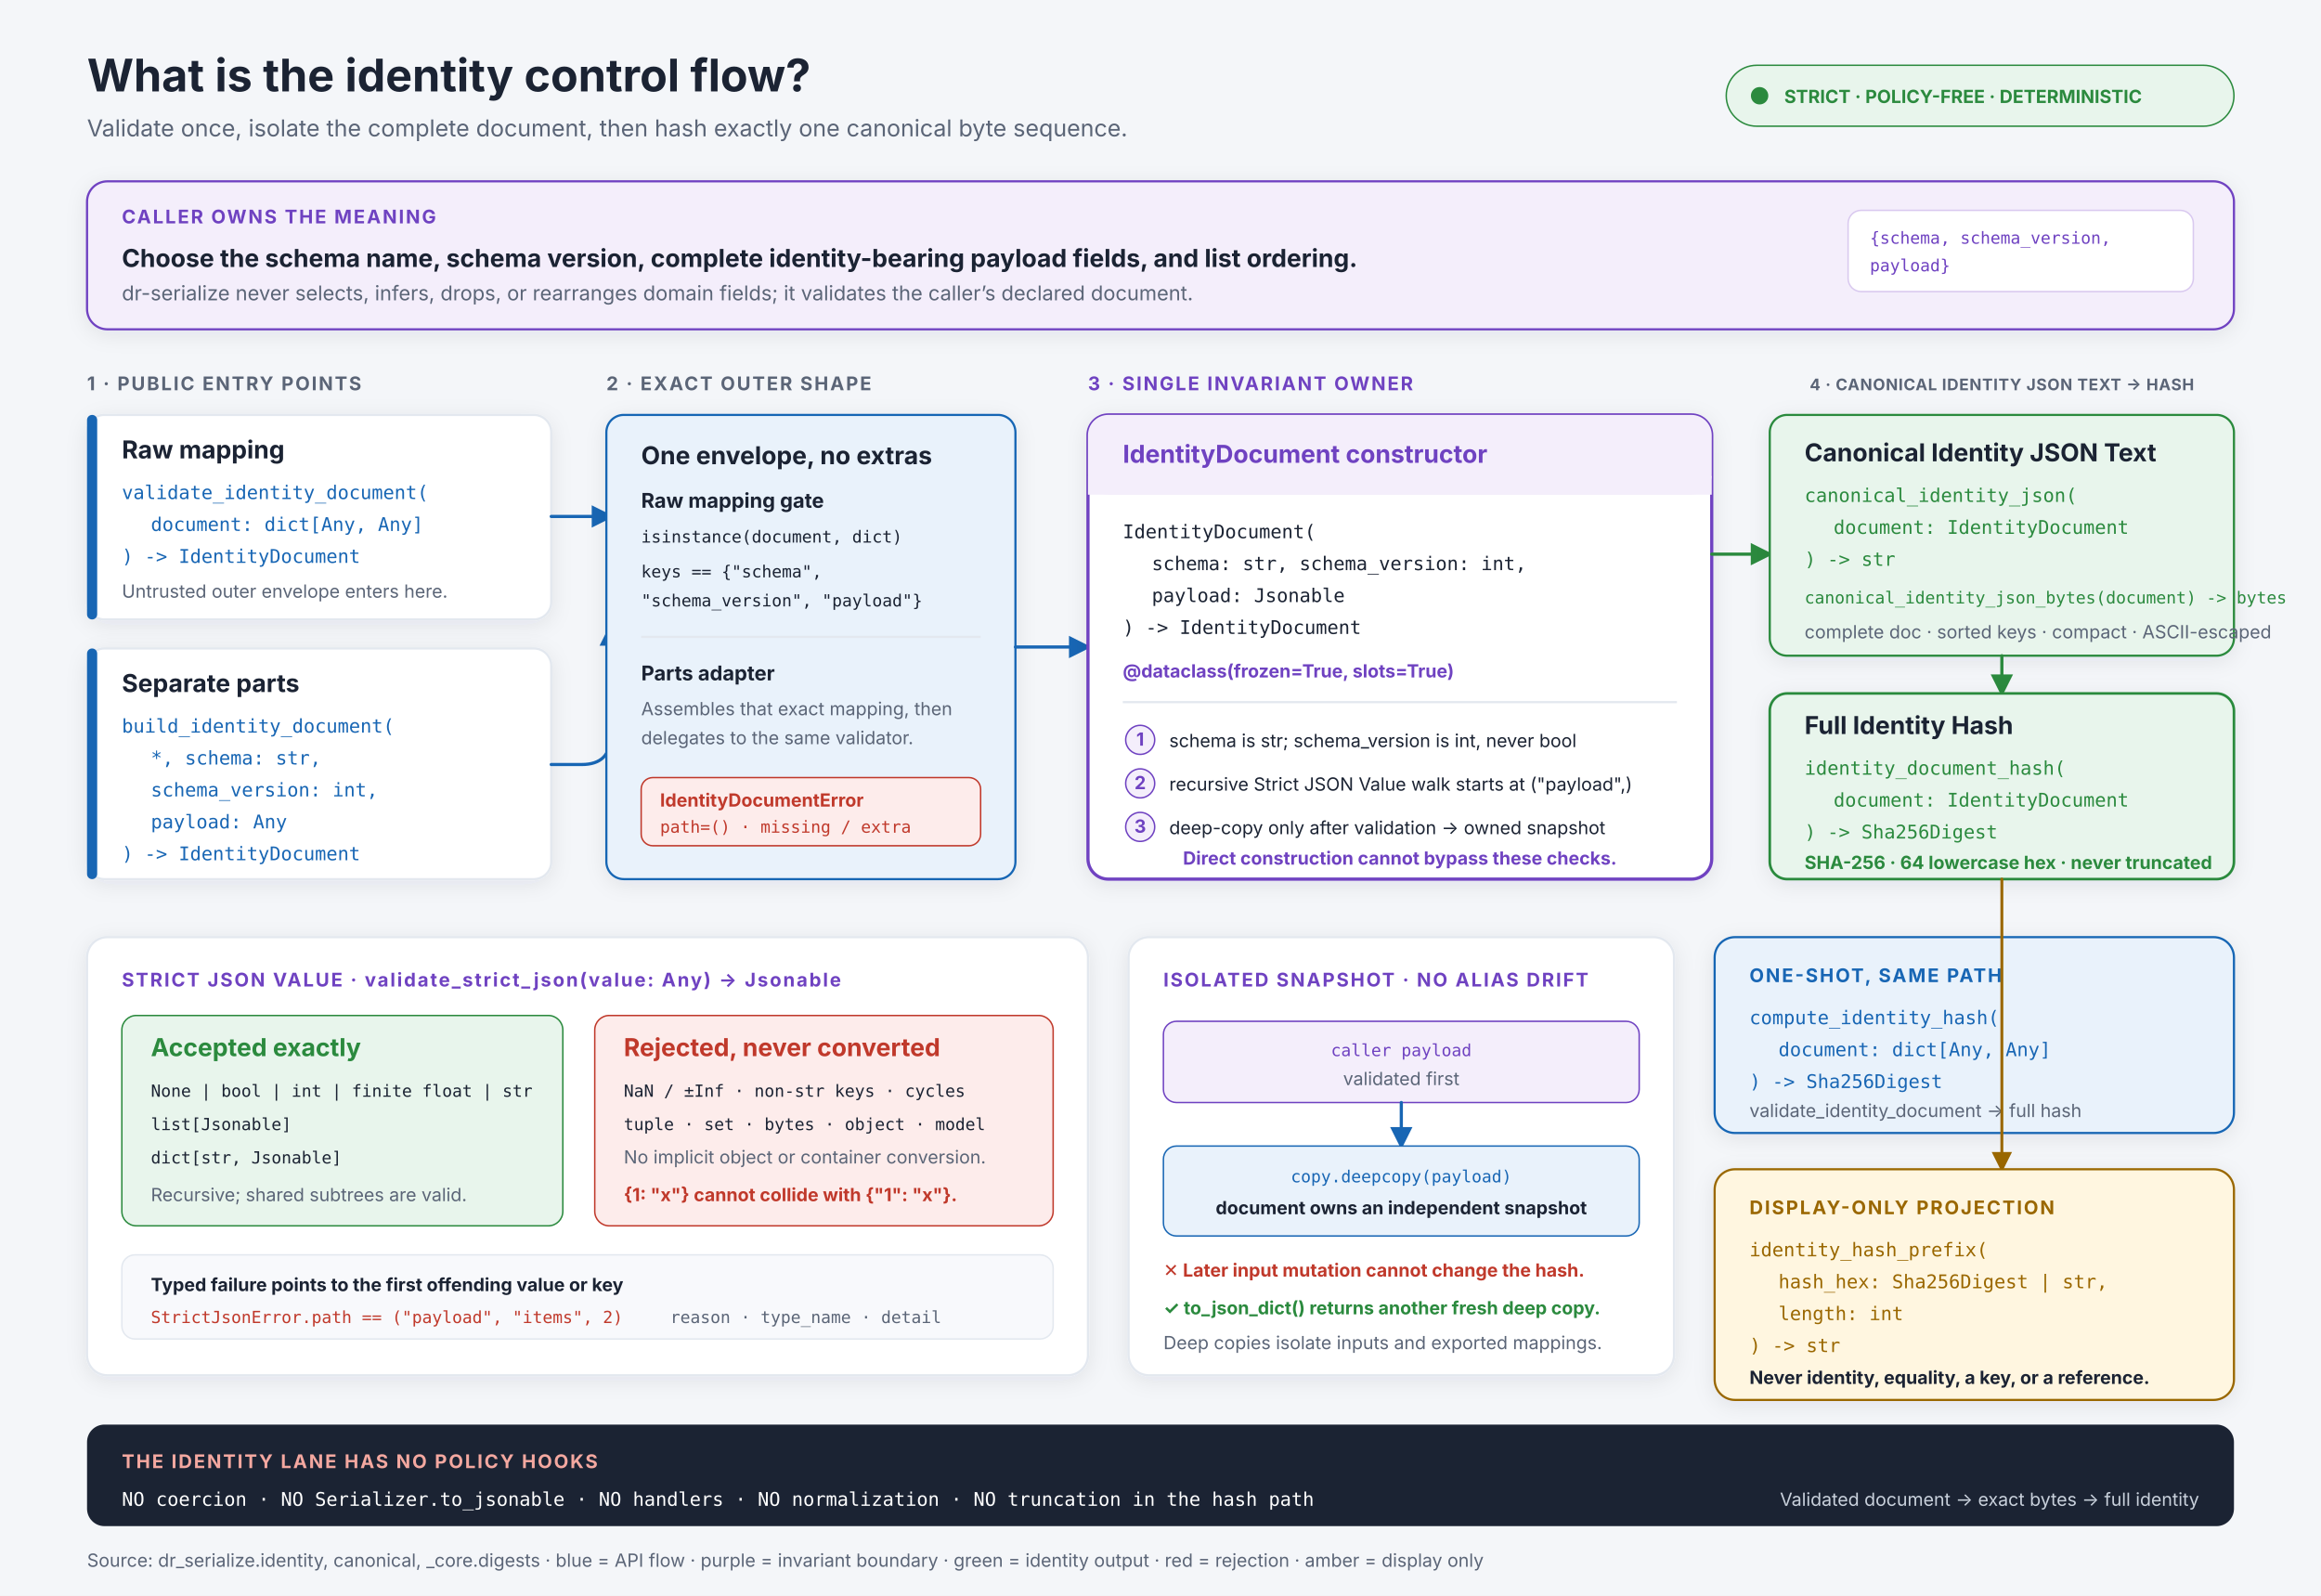
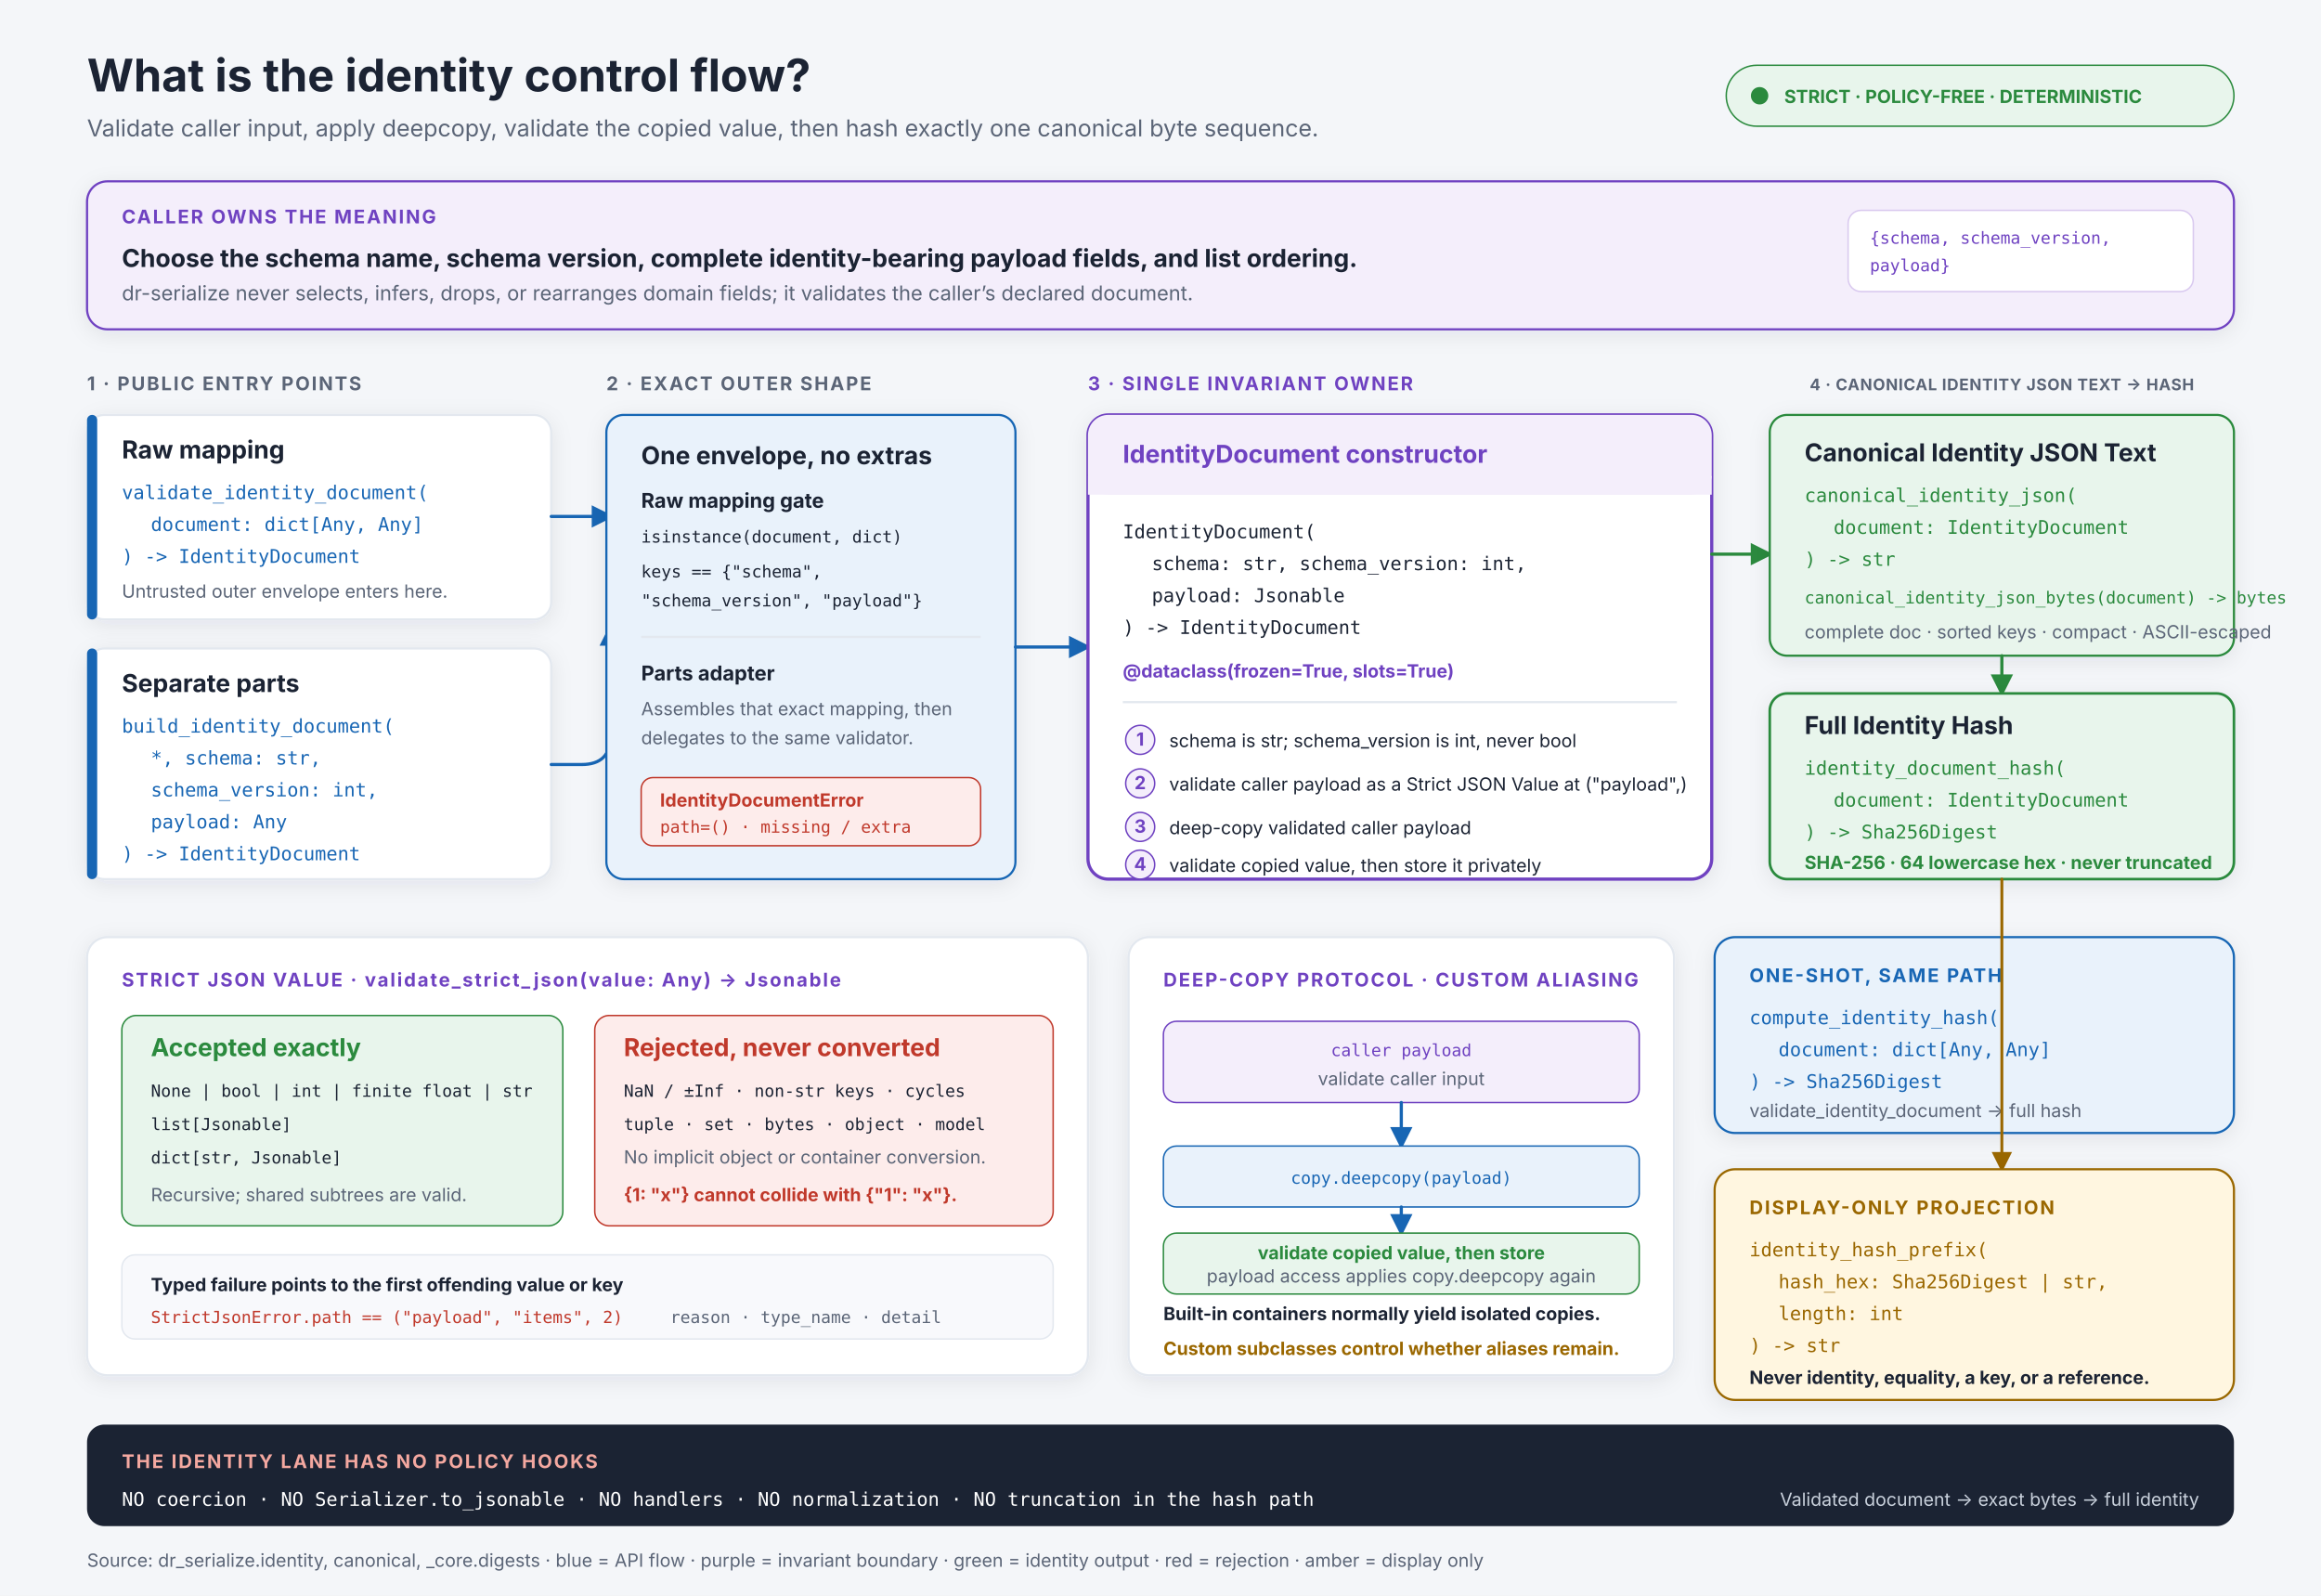
<svg xmlns="http://www.w3.org/2000/svg" viewBox="0 0 1600 1100" role="img" aria-labelledby="title desc">
  <defs>
    <filter id="shadow" x="-15%" y="-15%" width="130%" height="140%">
      <feDropShadow dx="0" dy="3" stdDeviation="7" flood-color="#1b2333" flood-opacity="0.08" />
    </filter>
    <marker id="arrow-blue" viewBox="0 0 10 10" refX="8.5" refY="5" markerWidth="7" markerHeight="7" orient="auto-start-reverse">
      <path d="M 0 0 L 10 5 L 0 10 z" fill="#1866b4" />
    </marker>
    <marker id="arrow-green" viewBox="0 0 10 10" refX="8.5" refY="5" markerWidth="7" markerHeight="7" orient="auto-start-reverse">
      <path d="M 0 0 L 10 5 L 0 10 z" fill="#2b8a3e" />
    </marker>
    <marker id="arrow-amber" viewBox="0 0 10 10" refX="8.5" refY="5" markerWidth="7" markerHeight="7" orient="auto-start-reverse">
      <path d="M 0 0 L 10 5 L 0 10 z" fill="#9a6700" />
    </marker>
    <style>
      .bg { fill: #f4f6f9; }
      .surface { fill: #ffffff; stroke: #e3e8ef; stroke-width: 1.5; }
      .ink { fill: #1b2333; }
      .muted { fill: #5b6577; }
      .blue { fill: #1866b4; }
      .purple { fill: #6f42c1; }
      .green { fill: #2b8a3e; }
      .amber { fill: #9a6700; }
      .red { fill: #c0392b; }
      .title { font: 700 31px -apple-system, BlinkMacSystemFont, "Segoe UI", sans-serif; }
      .dek { font: 400 16px -apple-system, BlinkMacSystemFont, "Segoe UI", sans-serif; }
      .section { font: 700 17px -apple-system, BlinkMacSystemFont, "Segoe UI", sans-serif; }
      .label { font: 700 13px -apple-system, BlinkMacSystemFont, "Segoe UI", sans-serif; letter-spacing: 1.2px; }
      .body { font: 400 14px -apple-system, BlinkMacSystemFont, "Segoe UI", sans-serif; }
      .small { font: 400 12.5px -apple-system, BlinkMacSystemFont, "Segoe UI", sans-serif; }
      .strong { font-weight: 700; }
      .mono { font: 500 13px ui-monospace, SFMono-Regular, Menlo, Consolas, monospace; }
      .mono-small { font: 500 11.5px ui-monospace, SFMono-Regular, Menlo, Consolas, monospace; }
      .arrow { fill: none; stroke: #1866b4; stroke-width: 2.2; stroke-linecap: round; stroke-linejoin: round; marker-end: url(#arrow-blue); }
      .arrow-green { fill: none; stroke: #2b8a3e; stroke-width: 2.2; stroke-linecap: round; stroke-linejoin: round; marker-end: url(#arrow-green); }
      .arrow-amber { fill: none; stroke: #9a6700; stroke-width: 2; stroke-linecap: round; stroke-linejoin: round; marker-end: url(#arrow-amber); }
      .divider { stroke: #e3e8ef; stroke-width: 1.5; }
    </style>
  </defs>
  <rect class="bg" width="1600" height="1100" />
  <text x="60" y="63" class="title ink">What is the identity control flow?</text>
-   <text x="60" y="94" class="dek muted">Validate once, isolate the complete document, then hash exactly one canonical byte sequence.</text>
+   <text x="60" y="94" class="dek muted">Validate caller input, apply deepcopy, validate the copied value, then hash exactly one canonical byte sequence.</text>
  <g transform="translate(1190 45)">
    <rect width="350" height="42" rx="21" fill="#e8f5ec" stroke="#2b8a3e" />
    <circle cx="23" cy="21" r="6" fill="#2b8a3e" />
    <text x="40" y="26" class="small green strong">STRICT · POLICY-FREE · DETERMINISTIC</text>
  </g>
  <g filter="url(#shadow)">
    <rect x="60" y="125" width="1480" height="102" rx="14" fill="#f4eefb" stroke="#6f42c1" stroke-width="1.5" />
  </g>
  <text x="84" y="154" class="label purple">CALLER OWNS THE MEANING</text>
  <text x="84" y="184" class="section ink">Choose the schema name, schema version, complete identity-bearing payload fields, and list ordering.</text>
  <text x="84" y="207" class="body muted">dr-serialize never selects, infers, drops, or rearranges domain fields; it validates the caller’s declared document.</text>
  <g transform="translate(1274 145)">
    <rect width="238" height="56" rx="9" fill="#ffffff" stroke="#d9c9ef" />
    <text x="15" y="23" class="mono-small purple">{schema, schema_version,</text>
    <text x="15" y="42" class="mono-small purple"> payload}</text>
  </g>
  <text x="60" y="269" class="label muted">1 · PUBLIC ENTRY POINTS</text>
  <g filter="url(#shadow)">
    <rect x="60" y="286" width="320" height="141" rx="12" class="surface" />
  </g>
  <rect x="60" y="286" width="7" height="141" rx="3.5" fill="#1866b4" />
  <text x="84" y="316" class="section ink">Raw mapping</text>
  <text x="84" y="344" class="mono blue">validate_identity_document(</text>
  <text x="104" y="366" class="mono blue">document: dict[Any, Any]</text>
  <text x="84" y="388" class="mono blue">) -&gt; IdentityDocument</text>
  <text x="84" y="412" class="small muted">Untrusted outer envelope enters here.</text>
  <g filter="url(#shadow)">
    <rect x="60" y="447" width="320" height="159" rx="12" class="surface" />
  </g>
  <rect x="60" y="447" width="7" height="159" rx="3.5" fill="#1866b4" />
  <text x="84" y="477" class="section ink">Separate parts</text>
  <text x="84" y="505" class="mono blue">build_identity_document(</text>
  <text x="104" y="527" class="mono blue">*, schema: str,</text>
  <text x="104" y="549" class="mono blue">schema_version: int,</text>
  <text x="104" y="571" class="mono blue">payload: Any</text>
  <text x="84" y="593" class="mono blue">) -&gt; IdentityDocument</text>
  <path d="M380 356 H421" class="arrow" />
  <path d="M380 527 H401 Q421 527 421 507 V432" class="arrow" />
  <text x="418" y="269" class="label muted">2 · EXACT OUTER SHAPE</text>
  <g filter="url(#shadow)">
    <rect x="418" y="286" width="282" height="320" rx="12" fill="#e9f2fb" stroke="#1866b4" stroke-width="1.5" />
  </g>
  <text x="442" y="320" class="section ink">One envelope, no extras</text>
  <text x="442" y="350" class="body ink strong">Raw mapping gate</text>
  <text x="442" y="374" class="mono-small ink">isinstance(document, dict)</text>
  <text x="442" y="398" class="mono-small ink">keys == {"schema",</text>
  <text x="442" y="418" class="mono-small ink"> "schema_version", "payload"}</text>
  <line x1="442" y1="439" x2="676" y2="439" class="divider" />
  <text x="442" y="469" class="body ink strong">Parts adapter</text>
  <text x="442" y="493" class="small muted">Assembles that exact mapping, then</text>
  <text x="442" y="513" class="small muted">delegates to the same validator.</text>
  <g transform="translate(442 536)">
    <rect width="234" height="47" rx="8" fill="#fdeceb" stroke="#c0392b" />
    <text x="13" y="20" class="small red strong">IdentityDocumentError</text>
    <text x="13" y="38" class="mono-small red">path=() · missing / extra</text>
  </g>
  <path d="M700 446 H750" class="arrow" />
  <text x="750" y="269" class="label purple">3 · SINGLE INVARIANT OWNER</text>
  <g filter="url(#shadow)">
    <rect x="750" y="286" width="430" height="320" rx="14" fill="#ffffff" stroke="#6f42c1" stroke-width="2.2" />
  </g>
  <rect x="750" y="286" width="430" height="55" rx="14" fill="#f4eefb" />
  <rect x="750" y="328" width="430" height="13" fill="#f4eefb" />
  <text x="774" y="319" class="section purple">IdentityDocument constructor</text>
  <text x="774" y="371" class="mono ink">IdentityDocument(</text>
  <text x="794" y="393" class="mono ink">schema: str, schema_version: int,</text>
  <text x="794" y="415" class="mono ink">payload: Jsonable</text>
  <text x="774" y="437" class="mono ink">) -&gt; IdentityDocument</text>
  <text x="774" y="467" class="small purple strong">@dataclass(frozen=True, slots=True)</text>
  <line x1="774" y1="484" x2="1156" y2="484" class="divider" />
  <circle cx="786" cy="510" r="10" fill="#f4eefb" stroke="#6f42c1" />
  <text x="786" y="514" text-anchor="middle" class="small purple strong">1</text>
  <text x="806" y="515" class="small ink">schema is str; schema_version is int, never bool</text>
  <circle cx="786" cy="540" r="10" fill="#f4eefb" stroke="#6f42c1" />
  <text x="786" y="544" text-anchor="middle" class="small purple strong">2</text>
-   <text x="806" y="545" class="small ink">recursive Strict JSON Value walk starts at ("payload",)</text>
+   <text x="806" y="545" class="small ink">validate caller payload as a Strict JSON Value at ("payload",)</text>
  <circle cx="786" cy="570" r="10" fill="#f4eefb" stroke="#6f42c1" />
  <text x="786" y="574" text-anchor="middle" class="small purple strong">3</text>
-   <text x="806" y="575" class="small ink">deep-copy only after validation → owned snapshot</text>
-   <text x="965" y="596" text-anchor="middle" class="small purple strong">Direct construction cannot bypass these checks.</text>
+   <text x="806" y="575" class="small ink">deep-copy validated caller payload</text>
+   <circle cx="786" cy="596" r="10" fill="#f4eefb" stroke="#6f42c1" />
+   <text x="786" y="600" text-anchor="middle" class="small purple strong">4</text>
+   <text x="806" y="601" class="small ink">validate copied value, then store it privately</text>
  <path d="M1180 382 H1220" class="arrow-green" />
  <text x="1380" y="269" text-anchor="middle" class="small muted strong" style="font-size:11px;letter-spacing:.4px">4 · CANONICAL IDENTITY JSON TEXT → HASH</text>
  <g filter="url(#shadow)">
    <rect x="1220" y="286" width="320" height="166" rx="12" fill="#e8f5ec" stroke="#2b8a3e" stroke-width="1.5" />
  </g>
  <text x="1244" y="318" class="section ink">Canonical Identity JSON Text</text>
  <text x="1244" y="346" class="mono green">canonical_identity_json(</text>
  <text x="1264" y="368" class="mono green">document: IdentityDocument</text>
  <text x="1244" y="390" class="mono green">) -&gt; str</text>
  <text x="1244" y="416" class="mono-small green">canonical_identity_json_bytes(document) -&gt; bytes</text>
  <text x="1244" y="440" class="small muted">complete doc · sorted keys · compact · ASCII-escaped</text>
  <path d="M1380 452 V478" class="arrow-green" />
  <g filter="url(#shadow)">
    <rect x="1220" y="478" width="320" height="128" rx="12" fill="#e8f5ec" stroke="#2b8a3e" stroke-width="1.8" />
  </g>
  <text x="1244" y="506" class="section ink">Full Identity Hash</text>
  <text x="1244" y="534" class="mono green">identity_document_hash(</text>
  <text x="1264" y="556" class="mono green">document: IdentityDocument</text>
  <text x="1244" y="578" class="mono green">) -&gt; Sha256Digest</text>
  <text x="1244" y="599" class="small green strong">SHA-256 · 64 lowercase hex · never truncated</text>
  <g filter="url(#shadow)">
    <rect x="60" y="646" width="690" height="302" rx="14" class="surface" />
  </g>
  <text x="84" y="680" class="label purple">STRICT JSON VALUE · validate_strict_json(value: Any) -&gt; Jsonable</text>
  <rect x="84" y="700" width="304" height="145" rx="10" fill="#e8f5ec" stroke="#2b8a3e" />
  <text x="104" y="728" class="section green">Accepted exactly</text>
  <text x="104" y="756" class="mono-small ink">None | bool | int | finite float | str</text>
  <text x="104" y="779" class="mono-small ink">list[Jsonable]</text>
  <text x="104" y="802" class="mono-small ink">dict[str, Jsonable]</text>
  <text x="104" y="828" class="small muted">Recursive; shared subtrees are valid.</text>
  <rect x="410" y="700" width="316" height="145" rx="10" fill="#fdeceb" stroke="#c0392b" />
  <text x="430" y="728" class="section red">Rejected, never converted</text>
  <text x="430" y="756" class="mono-small ink">NaN / ±Inf · non-str keys · cycles</text>
  <text x="430" y="779" class="mono-small ink">tuple · set · bytes · object · model</text>
  <text x="430" y="802" class="small muted">No implicit object or container conversion.</text>
  <text x="430" y="828" class="small red strong">{1: "x"} cannot collide with {"1": "x"}.</text>
  <rect x="84" y="865" width="642" height="58" rx="9" fill="#f8f9fc" stroke="#e3e8ef" />
  <text x="104" y="890" class="small ink strong">Typed failure points to the first offending value or key</text>
  <text x="104" y="912" class="mono-small red">StrictJsonError.path == ("payload", "items", 2)</text>
  <text x="462" y="912" class="mono-small muted">reason · type_name · detail</text>
  <g filter="url(#shadow)">
    <rect x="778" y="646" width="376" height="302" rx="14" class="surface" />
  </g>
-   <text x="802" y="680" class="label purple">ISOLATED SNAPSHOT · NO ALIAS DRIFT</text>
+   <text x="802" y="680" class="label purple">DEEP-COPY PROTOCOL · CUSTOM ALIASING</text>
  <rect x="802" y="704" width="328" height="56" rx="9" fill="#f4eefb" stroke="#6f42c1" />
  <text x="966" y="728" text-anchor="middle" class="mono-small purple">caller payload</text>
-   <text x="966" y="748" text-anchor="middle" class="small muted">validated first</text>
+   <text x="966" y="748" text-anchor="middle" class="small muted">validate caller input</text>
  <path d="M966 760 V790" class="arrow" />
-   <rect x="802" y="790" width="328" height="62" rx="9" fill="#e9f2fb" stroke="#1866b4" />
-   <text x="966" y="815" text-anchor="middle" class="mono-small blue">copy.deepcopy(payload)</text>
-   <text x="966" y="837" text-anchor="middle" class="small ink strong">document owns an independent snapshot</text>
-   <text x="802" y="880" class="small red strong">✕ Later input mutation cannot change the hash.</text>
-   <text x="802" y="906" class="small green strong">✓ to_json_dict() returns another fresh deep copy.</text>
-   <text x="802" y="930" class="small muted">Deep copies isolate inputs and exported mappings.</text>
+   <rect x="802" y="790" width="328" height="42" rx="9" fill="#e9f2fb" stroke="#1866b4" />
+   <text x="966" y="816" text-anchor="middle" class="mono-small blue">copy.deepcopy(payload)</text>
+   <path d="M966 832 V850" class="arrow" />
+   <rect x="802" y="850" width="328" height="42" rx="9" fill="#e8f5ec" stroke="#2b8a3e" />
+   <text x="966" y="868" text-anchor="middle" class="small green strong">validate copied value, then store</text>
+   <text x="966" y="884" text-anchor="middle" class="small muted">payload access applies copy.deepcopy again</text>
+   <text x="802" y="910" class="small ink strong">Built-in containers normally yield isolated copies.</text>
+   <text x="802" y="934" class="small amber strong">Custom subclasses control whether aliases remain.</text>
  <g filter="url(#shadow)">
    <rect x="1182" y="646" width="358" height="135" rx="14" fill="#e9f2fb" stroke="#1866b4" stroke-width="1.5" />
  </g>
  <text x="1206" y="677" class="label blue">ONE-SHOT, SAME PATH</text>
  <text x="1206" y="706" class="mono blue">compute_identity_hash(</text>
  <text x="1226" y="728" class="mono blue">document: dict[Any, Any]</text>
  <text x="1206" y="750" class="mono blue">) -&gt; Sha256Digest</text>
  <text x="1206" y="770" class="small muted">validate_identity_document → full hash</text>
  <path d="M1380 606 V806" class="arrow-amber" />
  <g filter="url(#shadow)">
    <rect x="1182" y="806" width="358" height="159" rx="14" fill="#fff6e0" stroke="#9a6700" stroke-width="1.5" />
  </g>
  <text x="1206" y="837" class="label amber">DISPLAY-ONLY PROJECTION</text>
  <text x="1206" y="866" class="mono amber">identity_hash_prefix(</text>
  <text x="1226" y="888" class="mono amber">hash_hex: Sha256Digest | str,</text>
  <text x="1226" y="910" class="mono amber">length: int</text>
  <text x="1206" y="932" class="mono amber">) -&gt; str</text>
  <text x="1206" y="954" class="small ink strong">Never identity, equality, a key, or a reference.</text>
  <rect x="60" y="982" width="1480" height="70" rx="12" fill="#1b2333" />
  <text x="84" y="1012" class="label" fill="#f4a8a0">THE IDENTITY LANE HAS NO POLICY HOOKS</text>
  <text x="84" y="1038" class="mono" fill="#ffffff">NO coercion   ·   NO Serializer.to_jsonable   ·   NO handlers   ·   NO normalization   ·   NO truncation in the hash path</text>
  <text x="1516" y="1038" text-anchor="end" class="small" fill="#c9d1dc">Validated document → exact bytes → full identity</text>
  <text x="60" y="1080" class="small muted">Source: dr_serialize.identity, canonical, _core.digests · blue = API flow · purple = invariant boundary · green = identity output · red = rejection · amber = display only</text>
</svg>
